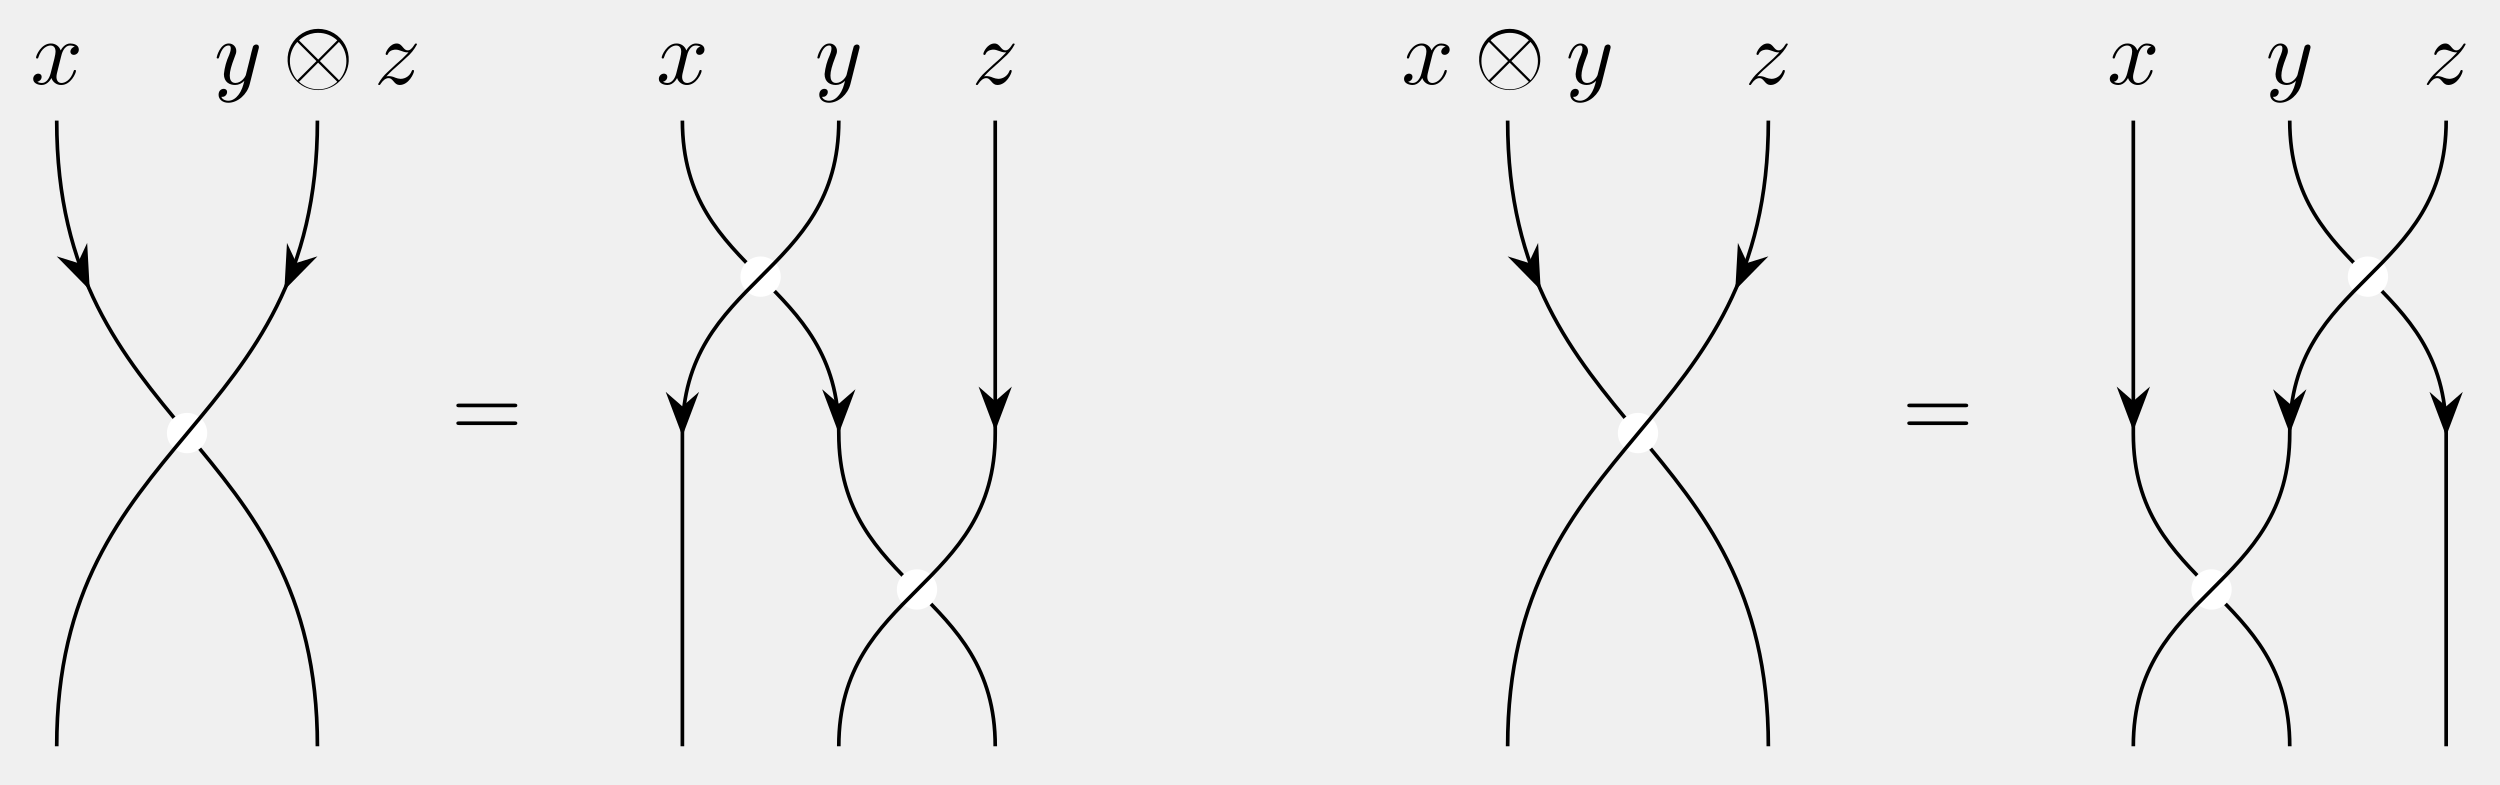
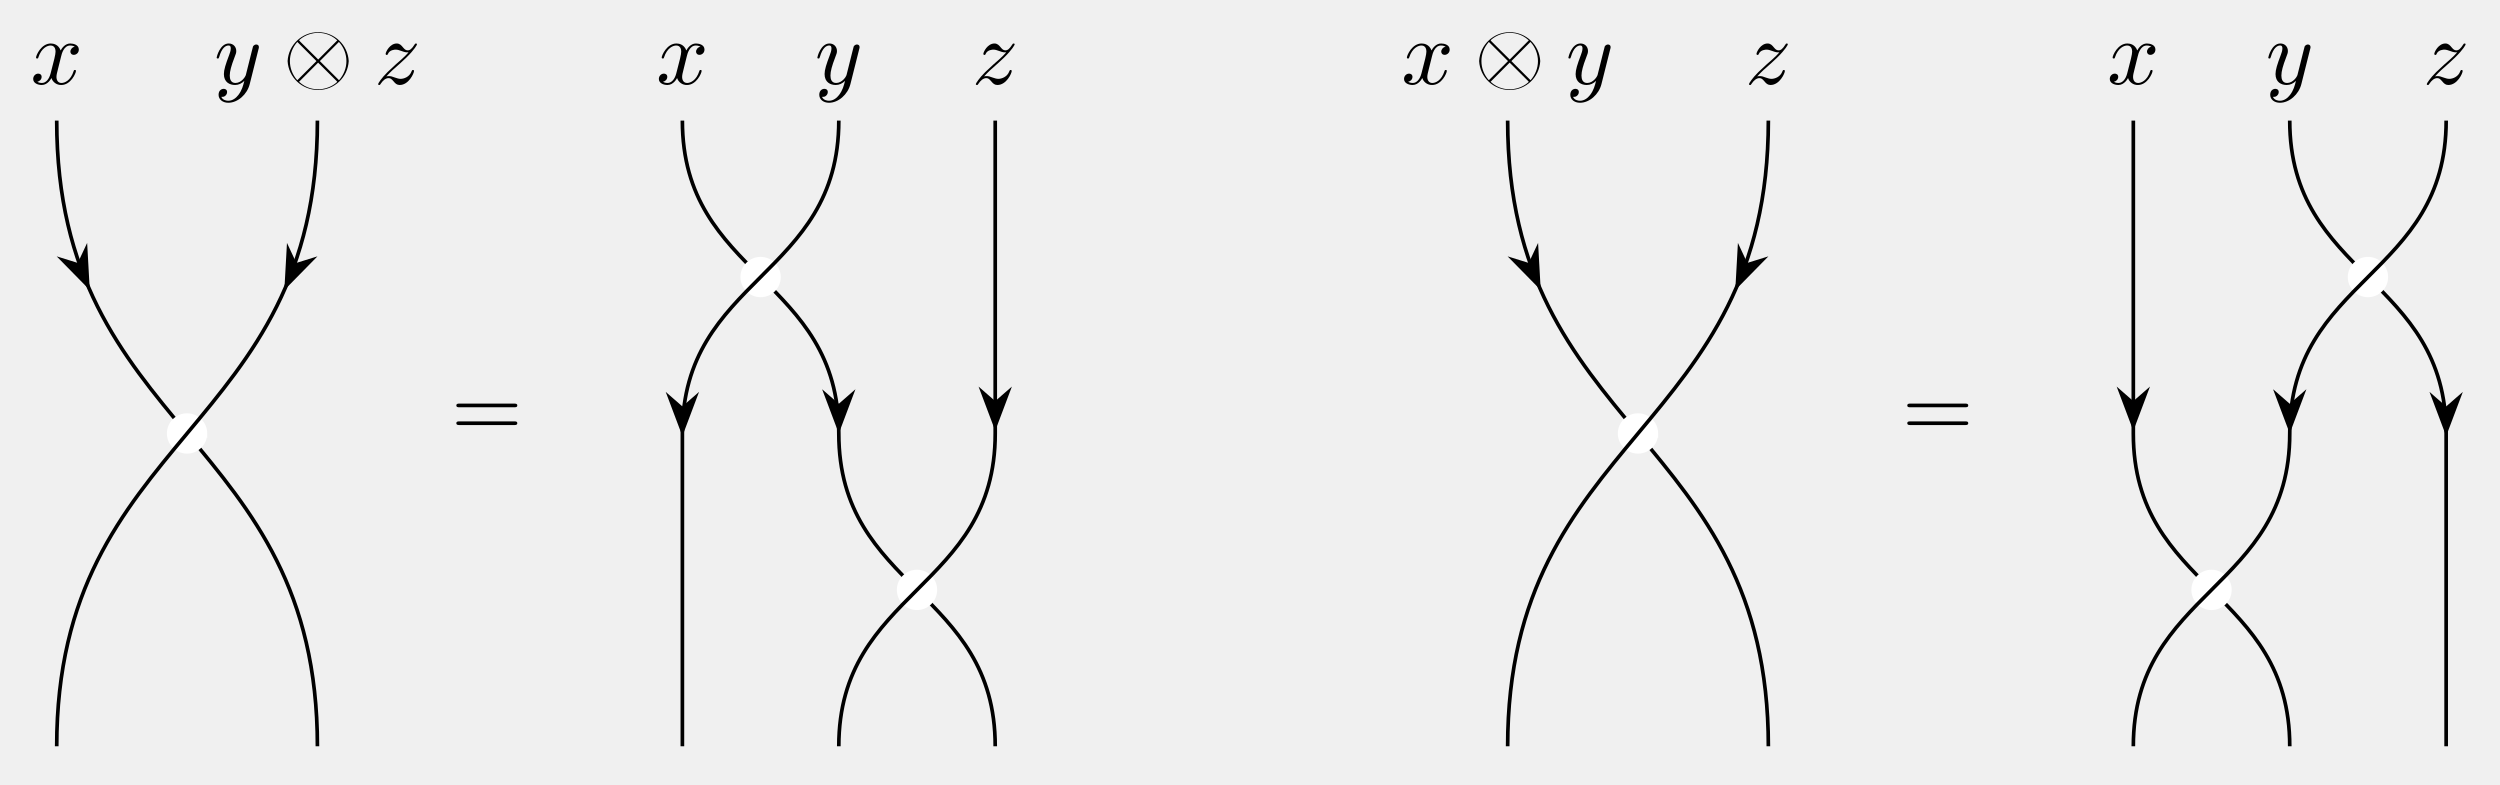
- <svg xmlns="http://www.w3.org/2000/svg" xmlns:xlink="http://www.w3.org/1999/xlink" width="362.452" height="113.777" viewBox="0 0 271.839 85.333">
+ <svg xmlns="http://www.w3.org/2000/svg" xmlns:xlink="http://www.w3.org/1999/xlink" width="362.452" height="85.333pt" viewBox="0 0 271.839 85.333">
  <path stroke-width=".399" stroke-miterlimit="10" fill="none" stroke="#000" d="M6.167 13.117c0 34.016 28.347 34.016 28.347 68.032" />
-   <path d="M9.533 31.024l-.211-3.81-.757 1.617-1.705-.53z" />
-   <path stroke-width=".399" stroke-miterlimit="10" fill="none" stroke="#000" d="M9.533 31.024l-.211-3.81-.757 1.617-1.705-.53z" />
+   <path d="M9.533 31.023l-.212-3.81-.757 1.618-1.705-.531z" />
+   <path stroke-width=".399" stroke-miterlimit="10" fill="none" stroke="#000" d="M9.533 31.023l-.212-3.81-.757 1.618-1.705-.531z" />
  <symbol id="a">
-     <path d="M.305.313c.006.026.029.118.099.118.005 0 .029 0 .05-.013A.058.058 0 01.406.364c0-.016.011-.035.038-.035.022 0 .054.018.054.058 0 .052-.059.066-.093.066C.347.453.312.4.3.377a.11.11 0 01-.108.076C.088.453.031.324.031.299c0-.01.01-.01.012-.01.008 0 .011.002.013.011.034.106.1.131.134.131.019 0 .054-.009.054-.067C.244.333.227.266.19.126.174.064.139.022.095.022c-.006 0-.029 0-.05.013C.07.04.092.061.092.089.092.116.07.124.055.124A.057.057 0 010 .066C0 .02.05 0 .094 0 .16 0 .196.07.199.076A.11.11 0 01.307 0c.103 0 .16.129.16.154 0 .01-.009.01-.012.01C.446.164.444.16.442.153.409.046.341.022.309.022.27.022.254.054.254.088c0 .022.006.044.017.088l.034.137z" />
+     <path d="M.305.313c.006.026.029.118.099.118.005 0 .029 0 .05-.013C.426.413.406.388.406.364c0-.016.011-.035.038-.035.022 0 .054.018.054.058 0 .052-.059.066-.093.066C.347.453.312.4.3.377.275.443.221.453.192.453.088.453.031.324.031.299c0-.01.01-.01.012-.01.008 0 .011.002.013.011.034.106.1.131.134.131.019 0 .054-.009.054-.067C.244.333.227.266.19.126.174.064.139.022.095.022c-.006 0-.029 0-.05.013C.07.04.092.061.092.089.092.116.07.124.055.124.025.124 0 .098 0 .066 0 .02.05 0 .094 0 .16 0 .196.07.199.076A.11.11 0 01.307 0c.103 0 .16.129.16.154 0 .01-.009.01-.012.01C.446.164.444.16.442.153.409.046.341.022.309.022.27.022.254.054.254.088c0 .022.006.044.017.088l.034.137z" />
  </symbol>
-   <use xlink:href="#a" transform="matrix(9.9626 0 0 -9.9626 3.609 9.242)" />
-   <path d="M22.333 47.133a1.993 1.993 0 10-3.985 0 1.993 1.993 0 003.985 0zm-1.993 0" fill="#fff" />
-   <path stroke-width=".399" stroke-miterlimit="10" fill="none" stroke="#fff" d="M22.333 47.133a1.993 1.993 0 10-3.985 0 1.993 1.993 0 003.985 0zm-1.993 0" />
-   <path stroke-width=".399" stroke-miterlimit="10" fill="none" stroke="#000" d="M34.514 13.117c0 34.016-28.347 34.016-28.347 68.032" />
-   <path d="M31.147 31.024l2.674-2.724-1.705.531-.757-1.618z" />
-   <path stroke-width=".399" stroke-miterlimit="10" fill="none" stroke="#000" d="M31.147 31.024l2.674-2.724-1.705.531-.757-1.618z" />
+   <use xlink:href="#a" transform="matrix(9.9626 0 0 -9.9626 3.609 9.2416)" />
+   <path d="M22.333 47.133c0-1.101-.892-1.993-1.993-1.993-1.101 0-1.993.892-1.993 1.992 0 1.101.892 1.993 1.993 1.993 1.101 0 1.992-.892 1.992-1.993zm-1.993 0" fill="#fff" />
+   <path stroke-width=".399" stroke-miterlimit="10" fill="none" stroke="#fff" d="M22.333 47.133c0-1.101-.892-1.993-1.993-1.993-1.101 0-1.993.892-1.993 1.992 0 1.101.892 1.993 1.993 1.993 1.101 0 1.992-.892 1.992-1.993zm-1.993 0" />
+   <path stroke-width=".399" stroke-miterlimit="10" fill="none" stroke="#000" d="M34.514 13.117C34.514 47.133 6.167 47.133 6.167 81.149" />
+   <path d="M31.147 31.023l2.674-2.723-1.705.531-.757-1.618z" />
+   <path stroke-width=".399" stroke-miterlimit="10" fill="none" stroke="#000" d="M31.147 31.023l2.674-2.723-1.705.531-.757-1.618z" />
  <symbol id="b">
-     <path d="M.457.586a.063.063 0 01.004.023c0 .018-.014.027-.029.027A.043.043 0 01.397.615 1.87 1.87 0 01.363.481L.318.301C.314.286.271.216.205.216.154.216.143.26.143.297c0 .046.017.108.051.196.016.041.02.052.02.072a.08.08 0 01-.082.082C.037.647 0 .502 0 .493c0-.01.01-.01.012-.01.01 0 .011.002.016.018.027.094.067.124.101.124.008 0 .025 0 .025-.032 0-.025-.01-.051-.017-.07a.66.66 0 01-.058-.21c0-.089.063-.119.122-.119.039 0 .073.017.101.045C.289.187.277.138.237.085.211.051.173.022.127.022.113.022.068.025.051.064c.016 0 .029 0 .043.012.01.009.02.022.02.041 0 .031-.027.035-.037.035C.054.152.021.136.021.087.021.037.065 0 .127 0 .23 0 .333.091.361.204l.096.382z" />
+     <path d="M.457.586a.063.063 0 01.004.023c0 .018-.014.027-.029.027C.422.636.406.63.397.615A.758.758 0 01.383.561a1.869 1.869 0 01-.02-.08L.318.301C.314.286.271.216.205.216.154.216.143.26.143.297c0 .046.017.108.051.196.016.041.02.052.02.072C.214.61.182.647.132.647.037.647 0 .502 0 .493c0-.01.01-.01.012-.01.01 0 .011.002.016.018.027.094.067.124.101.124.008 0 .025 0 .025-.032 0-.025-.01-.051-.017-.07C.097.417.079.36.079.313c0-.089.063-.119.122-.119.039 0 .073.017.101.045C.289.187.277.138.237.085.211.051.173.022.127.022.113.022.068.025.051.064c.016 0 .029 0 .043.012.01.009.02.022.02.041 0 .031-.027.035-.037.035C.054.152.021.136.021.087.021.037.065 0 .127 0 .23 0 .333.091.361.204l.096.382z" />
  </symbol>
-   <use xlink:href="#b" transform="matrix(9.9626 0 0 -9.9626 23.558 11.174)" />
+   <use xlink:href="#b" transform="matrix(9.9626 0 0 -9.9626 23.558 11.1743)" />
  <symbol id="c">
-     <path d="M.667.333A.334.334 0 110 .332a.334.334 0 01.667.001M.135.548C.133.55.126.557.126.559c0 .004.081.082.207.082A.302.302 0 00.542.559L.334.35.135.548M.106.124a.31.31 0 000 .418L.315.333.106.124M.56.542A.31.31 0 00.561.124L.352.333.56.542M.532.118C.534.116.541.109.541.107A.292.292 0 00.334.025a.302.302 0 00-.209.082l.208.209.199-.198z" />
+     <path d="M.667.333a.334.334 0 01-.667 0 .334.334 0 01.667 0M.135.548C.133.55.126.557.126.559c0 .004.081.082.207.082C.368.641.46.636.542.559L.334.35.135.548M.106.124a.31.31 0 00-.081.209c0 .077.029.15.081.209L.315.333.106.124M.56.542A.31.31 0 00.642.333C.642.256.613.183.561.124L.352.333.56.542M.532.118C.534.116.541.109.541.107.541.103.46.025.334.025.299.025.207.03.125.107l.208.209.199-.198z" />
  </symbol>
-   <use xlink:href="#c" transform="matrix(9.9626 0 0 -9.9626 31.273 9.959)" />
+   <use xlink:href="#c" transform="matrix(9.9626 0 0 -9.9626 31.273 9.9589)" />
  <symbol id="d">
-     <path d="M.09.094c.054.058.083.083.119.114 0 .001.062.054.098.09a.474.474 0 01.117.145c0 .01-.009.01-.011.01C.406.453.403.451.398.442.368.394.347.378.323.378S.287.393.272.41C.253.433.236.453.203.453.128.453.082.36.082.339c0-.005.003-.011.012-.011.009 0 .011.005.013.011.019.046.077.047.085.047.021 0 .04-.007.063-.015C.295.356.306.356.332.356A1.501 1.501 0 00.193.225L.103.141A.479.479 0 010 .01C0 0 .01 0 .012 0c.008 0 .01.002.016.013.023.035.053.062.085.062.023 0 .033-.009.058-.038C.188.016.206 0 .235 0c.099 0 .157.127.157.154 0 .005-.004.01-.012.01C.371.164.369.158.366.151a.13.13 0 00-.12-.084.185.185 0 00-.059.013.178.178 0 01-.07.017C.115.097.099.097.09.094z" />
+     <path d="M.09.094c.054.058.083.083.119.114 0 .001.062.054.098.09.095.093.117.141.117.145 0 .01-.009.01-.011.01C.406.453.403.451.398.442.368.394.347.378.323.378S.287.393.272.41C.253.433.236.453.203.453.128.453.082.36.082.339c0-.005.003-.011.012-.011.009 0 .011.005.013.011.019.046.077.047.085.047.021 0 .04-.007.063-.015C.295.356.306.356.332.356.296.313.212.241.193.225L.103.141C.035.074 0 .017 0 .01 0 0 .01 0 .012 0c.008 0 .01.002.016.013.023.035.053.062.085.062.023 0 .033-.009.058-.038C.188.016.206 0 .235 0c.099 0 .157.127.157.154 0 .005-.004.01-.012.01C.371.164.369.158.366.151.343.086.279.067.246.067.226.067.208.073.187.08.153.093.138.097.117.097.115.097.099.097.09.094z" />
  </symbol>
-   <use xlink:href="#d" transform="matrix(9.9626 0 0 -9.9626 41.115 9.242)" />
+   <use xlink:href="#d" transform="matrix(9.9626 0 0 -9.9626 41.1154 9.2416)" />
  <symbol id="e">
    <path d="M.631.194c.015 0 .034 0 .034.02s-.019.02-.033.02H.033C.019.234 0 .234 0 .214s.019-.02.034-.02h.597M.632 0c.014 0 .033 0 .033.02S.646.04.631.04H.034C.019.04 0 .04 0 .02S.019 0 .033 0h.599z" />
  </symbol>
  <use xlink:href="#e" transform="matrix(9.9626 0 0 -9.9626 49.622 46.218)" />
-   <path stroke-width=".399" stroke-miterlimit="10" fill="none" stroke="#000" d="M74.2 13.117c0 17.008 17.007 17.008 17.007 34.016s17.009 17.008 17.009 34.016" />
-   <path d="M91.207 46.568l1.346-3.571-1.346 1.174-1.346-1.174z" />
-   <path stroke-width=".399" stroke-miterlimit="10" fill="none" stroke="#000" d="M91.207 46.568l1.346-3.571-1.346 1.174-1.346-1.174z" />
-   <use xlink:href="#a" transform="matrix(9.9626 0 0 -9.9626 71.64 9.242)" />
-   <path d="M84.696 30.125a1.993 1.993 0 10-3.985 0 1.993 1.993 0 003.985 0zm17.008 34.016a1.993 1.993 0 10-3.985 0 1.993 1.993 0 003.985 0zm-1.992 0" fill="#fff" />
-   <path stroke-width=".399" stroke-miterlimit="10" fill="none" stroke="#fff" d="M84.696 30.125a1.993 1.993 0 10-3.985 0 1.993 1.993 0 003.985 0zm17.008 34.016a1.993 1.993 0 10-3.985 0 1.993 1.993 0 003.985 0zm-1.992 0" />
-   <path stroke-width=".399" stroke-miterlimit="10" fill="none" stroke="#000" d="M91.207 13.117c0 17.008-17.008 17.008-17.008 34.016v34.016" />
-   <path d="M74.2 46.854l1.345-3.571-1.346 1.174-1.346-1.174z" />
-   <path stroke-width=".399" stroke-miterlimit="10" fill="none" stroke="#000" d="M74.2 46.854l1.345-3.571-1.346 1.174-1.346-1.174z" />
-   <use xlink:href="#b" transform="matrix(9.9626 0 0 -9.9626 88.875 11.174)" />
-   <path stroke-width=".399" stroke-miterlimit="10" fill="none" stroke="#000" d="M108.216 13.117v34.016c0 17.008-17.009 17.008-17.009 34.016" />
-   <path d="M108.216 46.277l1.345-3.571-1.345 1.174-1.346-1.174z" />
-   <path stroke-width=".399" stroke-miterlimit="10" fill="none" stroke="#000" d="M108.216 46.277l1.345-3.571-1.345 1.174-1.346-1.174z" />
-   <use xlink:href="#d" transform="matrix(9.9626 0 0 -9.9626 106.107 9.242)" />
+   <path stroke-width=".399" stroke-miterlimit="10" fill="none" stroke="#000" d="M74.199 13.117c0 17.008 17.008 17.008 17.008 34.016 0 17.008 17.008 17.008 17.008 34.016" />
+   <path d="M91.207 46.568l1.345-3.571-1.346 1.174-1.346-1.174z" />
+   <path stroke-width=".399" stroke-miterlimit="10" fill="none" stroke="#000" d="M91.207 46.568l1.345-3.571-1.346 1.174-1.346-1.174z" />
+   <use xlink:href="#a" transform="matrix(9.9626 0 0 -9.9626 71.641 9.2416)" />
+   <path d="M84.696 30.125c0-1.101-.892-1.993-1.992-1.993-1.101 0-1.993.892-1.993 1.993 0 1.1.892 1.992 1.993 1.992 1.101 0 1.992-.892 1.992-1.992zm17.008 34.016c0-1.1-.892-1.992-1.993-1.992-1.1 0-1.992.892-1.992 1.993 0 1.1.892 1.992 1.992 1.992 1.101 0 1.993-.892 1.993-1.992zm-1.993 0" fill="#fff" />
+   <path stroke-width=".399" stroke-miterlimit="10" fill="none" stroke="#fff" d="M84.696 30.125c0-1.101-.892-1.993-1.992-1.993-1.101 0-1.993.892-1.993 1.993 0 1.1.892 1.992 1.993 1.992 1.101 0 1.992-.892 1.992-1.992zm17.008 34.016c0-1.1-.892-1.992-1.993-1.992-1.1 0-1.992.892-1.992 1.993 0 1.1.892 1.992 1.992 1.992 1.101 0 1.993-.892 1.993-1.992zm-1.993 0" />
+   <path stroke-width=".399" stroke-miterlimit="10" fill="none" stroke="#000" d="M91.207 13.117c0 17.008-17.008 17.008-17.008 34.016V81.149" />
+   <path d="M74.199 46.854l1.346-3.571-1.346 1.174-1.346-1.174z" />
+   <path stroke-width=".399" stroke-miterlimit="10" fill="none" stroke="#000" d="M74.199 46.854l1.346-3.571-1.346 1.174-1.346-1.174z" />
+   <use xlink:href="#b" transform="matrix(9.9626 0 0 -9.9626 88.875 11.1743)" />
+   <path stroke-width=".399" stroke-miterlimit="10" fill="none" stroke="#000" d="M108.216 13.117V47.133c0 17.008-17.008 17.008-17.008 34.016" />
+   <path d="M108.216 46.277l1.346-3.571-1.346 1.174-1.346-1.174z" />
+   <path stroke-width=".399" stroke-miterlimit="10" fill="none" stroke="#000" d="M108.216 46.277l1.346-3.571-1.346 1.174-1.346-1.174z" />
+   <use xlink:href="#d" transform="matrix(9.9626 0 0 -9.9626 106.1074 9.2416)" />
  <path stroke-width=".399" stroke-miterlimit="10" fill="none" stroke="#000" d="M163.936 13.117c0 34.016 28.347 34.016 28.347 68.032" />
-   <path d="M167.302 31.024l-.211-3.81-.757 1.617-1.705-.53z" />
-   <path stroke-width=".399" stroke-miterlimit="10" fill="none" stroke="#000" d="M167.302 31.024l-.211-3.81-.757 1.617-1.705-.53z" />
-   <use xlink:href="#a" transform="matrix(9.9626 0 0 -9.9626 152.669 9.242)" />
-   <use xlink:href="#c" transform="matrix(9.9626 0 0 -9.9626 160.835 9.959)" />
-   <use xlink:href="#b" transform="matrix(9.9626 0 0 -9.9626 170.539 11.174)" />
-   <path d="M180.102 47.133a1.993 1.993 0 10-3.985 0 1.993 1.993 0 003.985 0zm-1.993 0" fill="#fff" />
-   <path stroke-width=".399" stroke-miterlimit="10" fill="none" stroke="#fff" d="M180.102 47.133a1.993 1.993 0 10-3.985 0 1.993 1.993 0 003.985 0zm-1.993 0" />
+   <path d="M167.302 31.023l-.212-3.81-.757 1.618-1.705-.531z" />
+   <path stroke-width=".399" stroke-miterlimit="10" fill="none" stroke="#000" d="M167.302 31.023l-.212-3.81-.757 1.618-1.705-.531z" />
+   <use xlink:href="#a" transform="matrix(9.9626 0 0 -9.9626 152.669 9.2416)" />
+   <use xlink:href="#c" transform="matrix(9.9626 0 0 -9.9626 160.835 9.9589)" />
+   <use xlink:href="#b" transform="matrix(9.9626 0 0 -9.9626 170.539 11.1743)" />
+   <path d="M180.102 47.133c0-1.101-.892-1.993-1.993-1.993-1.101 0-1.993.892-1.993 1.992 0 1.101.892 1.993 1.993 1.993 1.101 0 1.992-.892 1.992-1.993zm-1.993 0" fill="#fff" />
+   <path stroke-width=".399" stroke-miterlimit="10" fill="none" stroke="#fff" d="M180.102 47.133c0-1.101-.892-1.993-1.993-1.993-1.101 0-1.993.892-1.993 1.992 0 1.101.892 1.993 1.993 1.993 1.101 0 1.992-.892 1.992-1.993zm-1.993 0" />
  <path stroke-width=".399" stroke-miterlimit="10" fill="none" stroke="#000" d="M192.283 13.117c0 34.016-28.347 34.016-28.347 68.032" />
-   <path d="M188.916 31.024l2.674-2.724-1.705.531-.757-1.618z" />
-   <path stroke-width=".399" stroke-miterlimit="10" fill="none" stroke="#000" d="M188.916 31.024l2.674-2.724-1.705.531-.757-1.618z" />
-   <use xlink:href="#d" transform="matrix(9.9626 0 0 -9.9626 190.175 9.242)" />
-   <use xlink:href="#e" transform="matrix(9.9626 0 0 -9.9626 207.39 46.218)" />
-   <path stroke-width=".399" stroke-miterlimit="10" fill="none" stroke="#000" d="M231.968 13.117v34.016c0 17.008 17.008 17.008 17.008 34.016" />
+   <path d="M188.916 31.023l2.674-2.723-1.705.531-.757-1.618z" />
+   <path stroke-width=".399" stroke-miterlimit="10" fill="none" stroke="#000" d="M188.916 31.023l2.674-2.723-1.705.531-.757-1.618z" />
+   <use xlink:href="#d" transform="matrix(9.9626 0 0 -9.9626 190.1754 9.2416)" />
+   <use xlink:href="#e" transform="matrix(9.9626 0 0 -9.9626 207.391 46.218)" />
+   <path stroke-width=".399" stroke-miterlimit="10" fill="none" stroke="#000" d="M231.968 13.117V47.133c0 17.008 17.008 17.008 17.008 34.016" />
  <path d="M231.968 46.277l1.346-3.571-1.346 1.174-1.346-1.174z" />
  <path stroke-width=".399" stroke-miterlimit="10" fill="none" stroke="#000" d="M231.968 46.277l1.346-3.571-1.346 1.174-1.346-1.174z" />
-   <use xlink:href="#a" transform="matrix(9.9626 0 0 -9.9626 229.409 9.242)" />
-   <path stroke-width=".399" stroke-miterlimit="10" fill="none" stroke="#000" d="M248.976 13.117c0 17.008 17.009 17.008 17.009 34.016v34.016" />
-   <path d="M265.985 46.854l1.345-3.571-1.345 1.174-1.346-1.174z" />
-   <path stroke-width=".399" stroke-miterlimit="10" fill="none" stroke="#000" d="M265.985 46.854l1.345-3.571-1.345 1.174-1.346-1.174z" />
-   <use xlink:href="#b" transform="matrix(9.9626 0 0 -9.9626 246.643 11.174)" />
-   <path d="M259.473 30.125a1.993 1.993 0 10-3.985 0 1.993 1.993 0 003.985 0zM242.465 64.14a1.993 1.993 0 10-3.985 0 1.993 1.993 0 003.985 0zm-1.993 0" fill="#fff" />
-   <path stroke-width=".399" stroke-miterlimit="10" fill="none" stroke="#fff" d="M259.473 30.125a1.993 1.993 0 10-3.985 0 1.993 1.993 0 003.985 0zM242.465 64.14a1.993 1.993 0 10-3.985 0 1.993 1.993 0 003.985 0zm-1.993 0" />
-   <path stroke-width=".399" stroke-miterlimit="10" fill="none" stroke="#000" d="M265.985 13.117c0 17.008-17.009 17.008-17.009 34.016s-17.008 17.008-17.008 34.016" />
-   <path d="M248.976 46.565l1.346-3.57-1.346 1.174-1.345-1.175z" />
-   <path stroke-width=".399" stroke-miterlimit="10" fill="none" stroke="#000" d="M248.976 46.565l1.346-3.57-1.346 1.174-1.345-1.175z" />
-   <use xlink:href="#d" transform="matrix(9.9626 0 0 -9.9626 263.876 9.242)" />
+   <use xlink:href="#a" transform="matrix(9.9626 0 0 -9.9626 229.4089 9.2416)" />
+   <path stroke-width=".399" stroke-miterlimit="10" fill="none" stroke="#000" d="M248.976 13.117c0 17.008 17.008 17.008 17.008 34.016V81.149" />
+   <path d="M265.985 46.854l1.346-3.571-1.346 1.174-1.346-1.174z" />
+   <path stroke-width=".399" stroke-miterlimit="10" fill="none" stroke="#000" d="M265.985 46.854l1.346-3.571-1.346 1.174-1.346-1.174z" />
+   <use xlink:href="#b" transform="matrix(9.9626 0 0 -9.9626 246.643 11.1743)" />
+   <path d="M259.473 30.125c0-1.101-.892-1.993-1.993-1.993-1.1 0-1.992.892-1.992 1.993 0 1.1.892 1.992 1.992 1.992 1.101 0 1.993-.892 1.993-1.992zm-17.008 34.016c0-1.1-.892-1.992-1.992-1.992-1.101 0-1.993.892-1.993 1.993 0 1.1.892 1.992 1.993 1.992 1.101 0 1.992-.892 1.992-1.992zm-1.992 0" fill="#fff" />
+   <path stroke-width=".399" stroke-miterlimit="10" fill="none" stroke="#fff" d="M259.473 30.125c0-1.101-.892-1.993-1.993-1.993-1.1 0-1.992.892-1.992 1.993 0 1.1.892 1.992 1.992 1.992 1.101 0 1.993-.892 1.993-1.992zm-17.008 34.016c0-1.1-.892-1.992-1.992-1.992-1.101 0-1.993.892-1.993 1.993 0 1.1.892 1.992 1.993 1.992 1.101 0 1.992-.892 1.992-1.992zm-1.992 0" />
+   <path stroke-width=".399" stroke-miterlimit="10" fill="none" stroke="#000" d="M265.985 13.117c0 17.008-17.008 17.008-17.008 34.016 0 17.008-17.008 17.008-17.008 34.016" />
+   <path d="M248.976 46.566l1.346-3.571-1.346 1.174-1.346-1.174z" />
+   <path stroke-width=".399" stroke-miterlimit="10" fill="none" stroke="#000" d="M248.976 46.566l1.346-3.571-1.346 1.174-1.346-1.174z" />
+   <use xlink:href="#d" transform="matrix(9.9626 0 0 -9.9626 263.8764 9.2416)" />
</svg>
